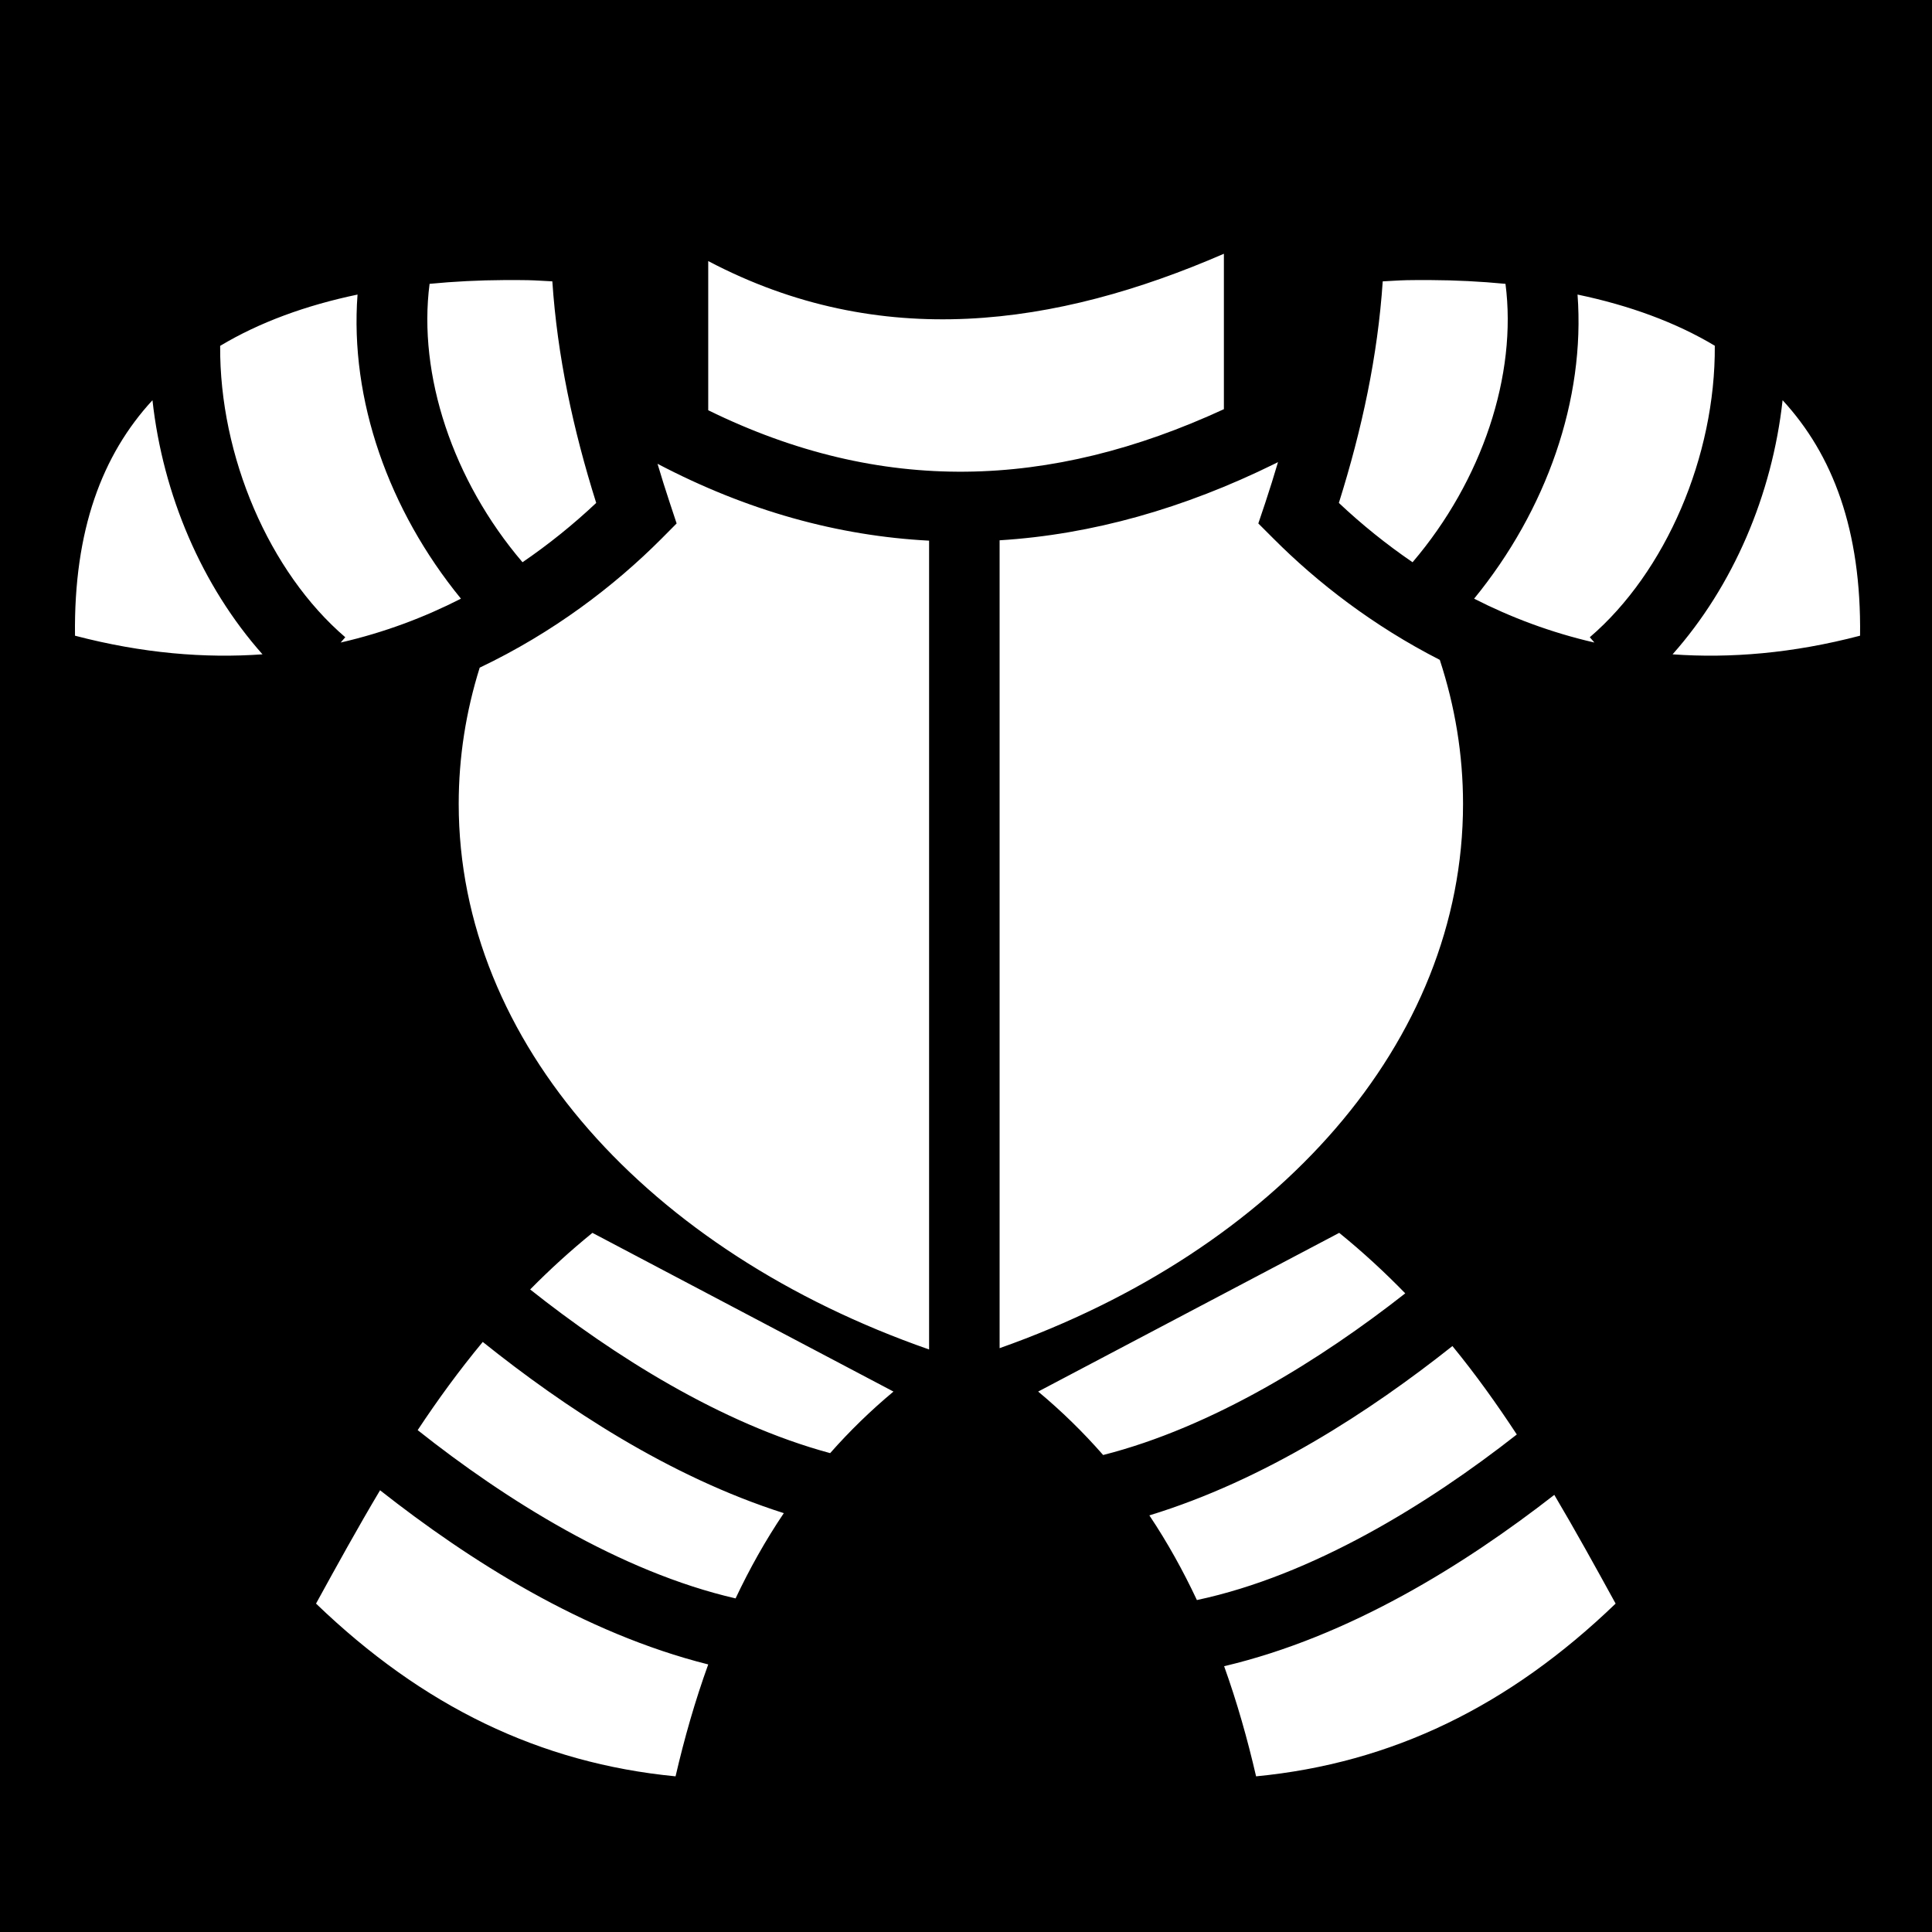
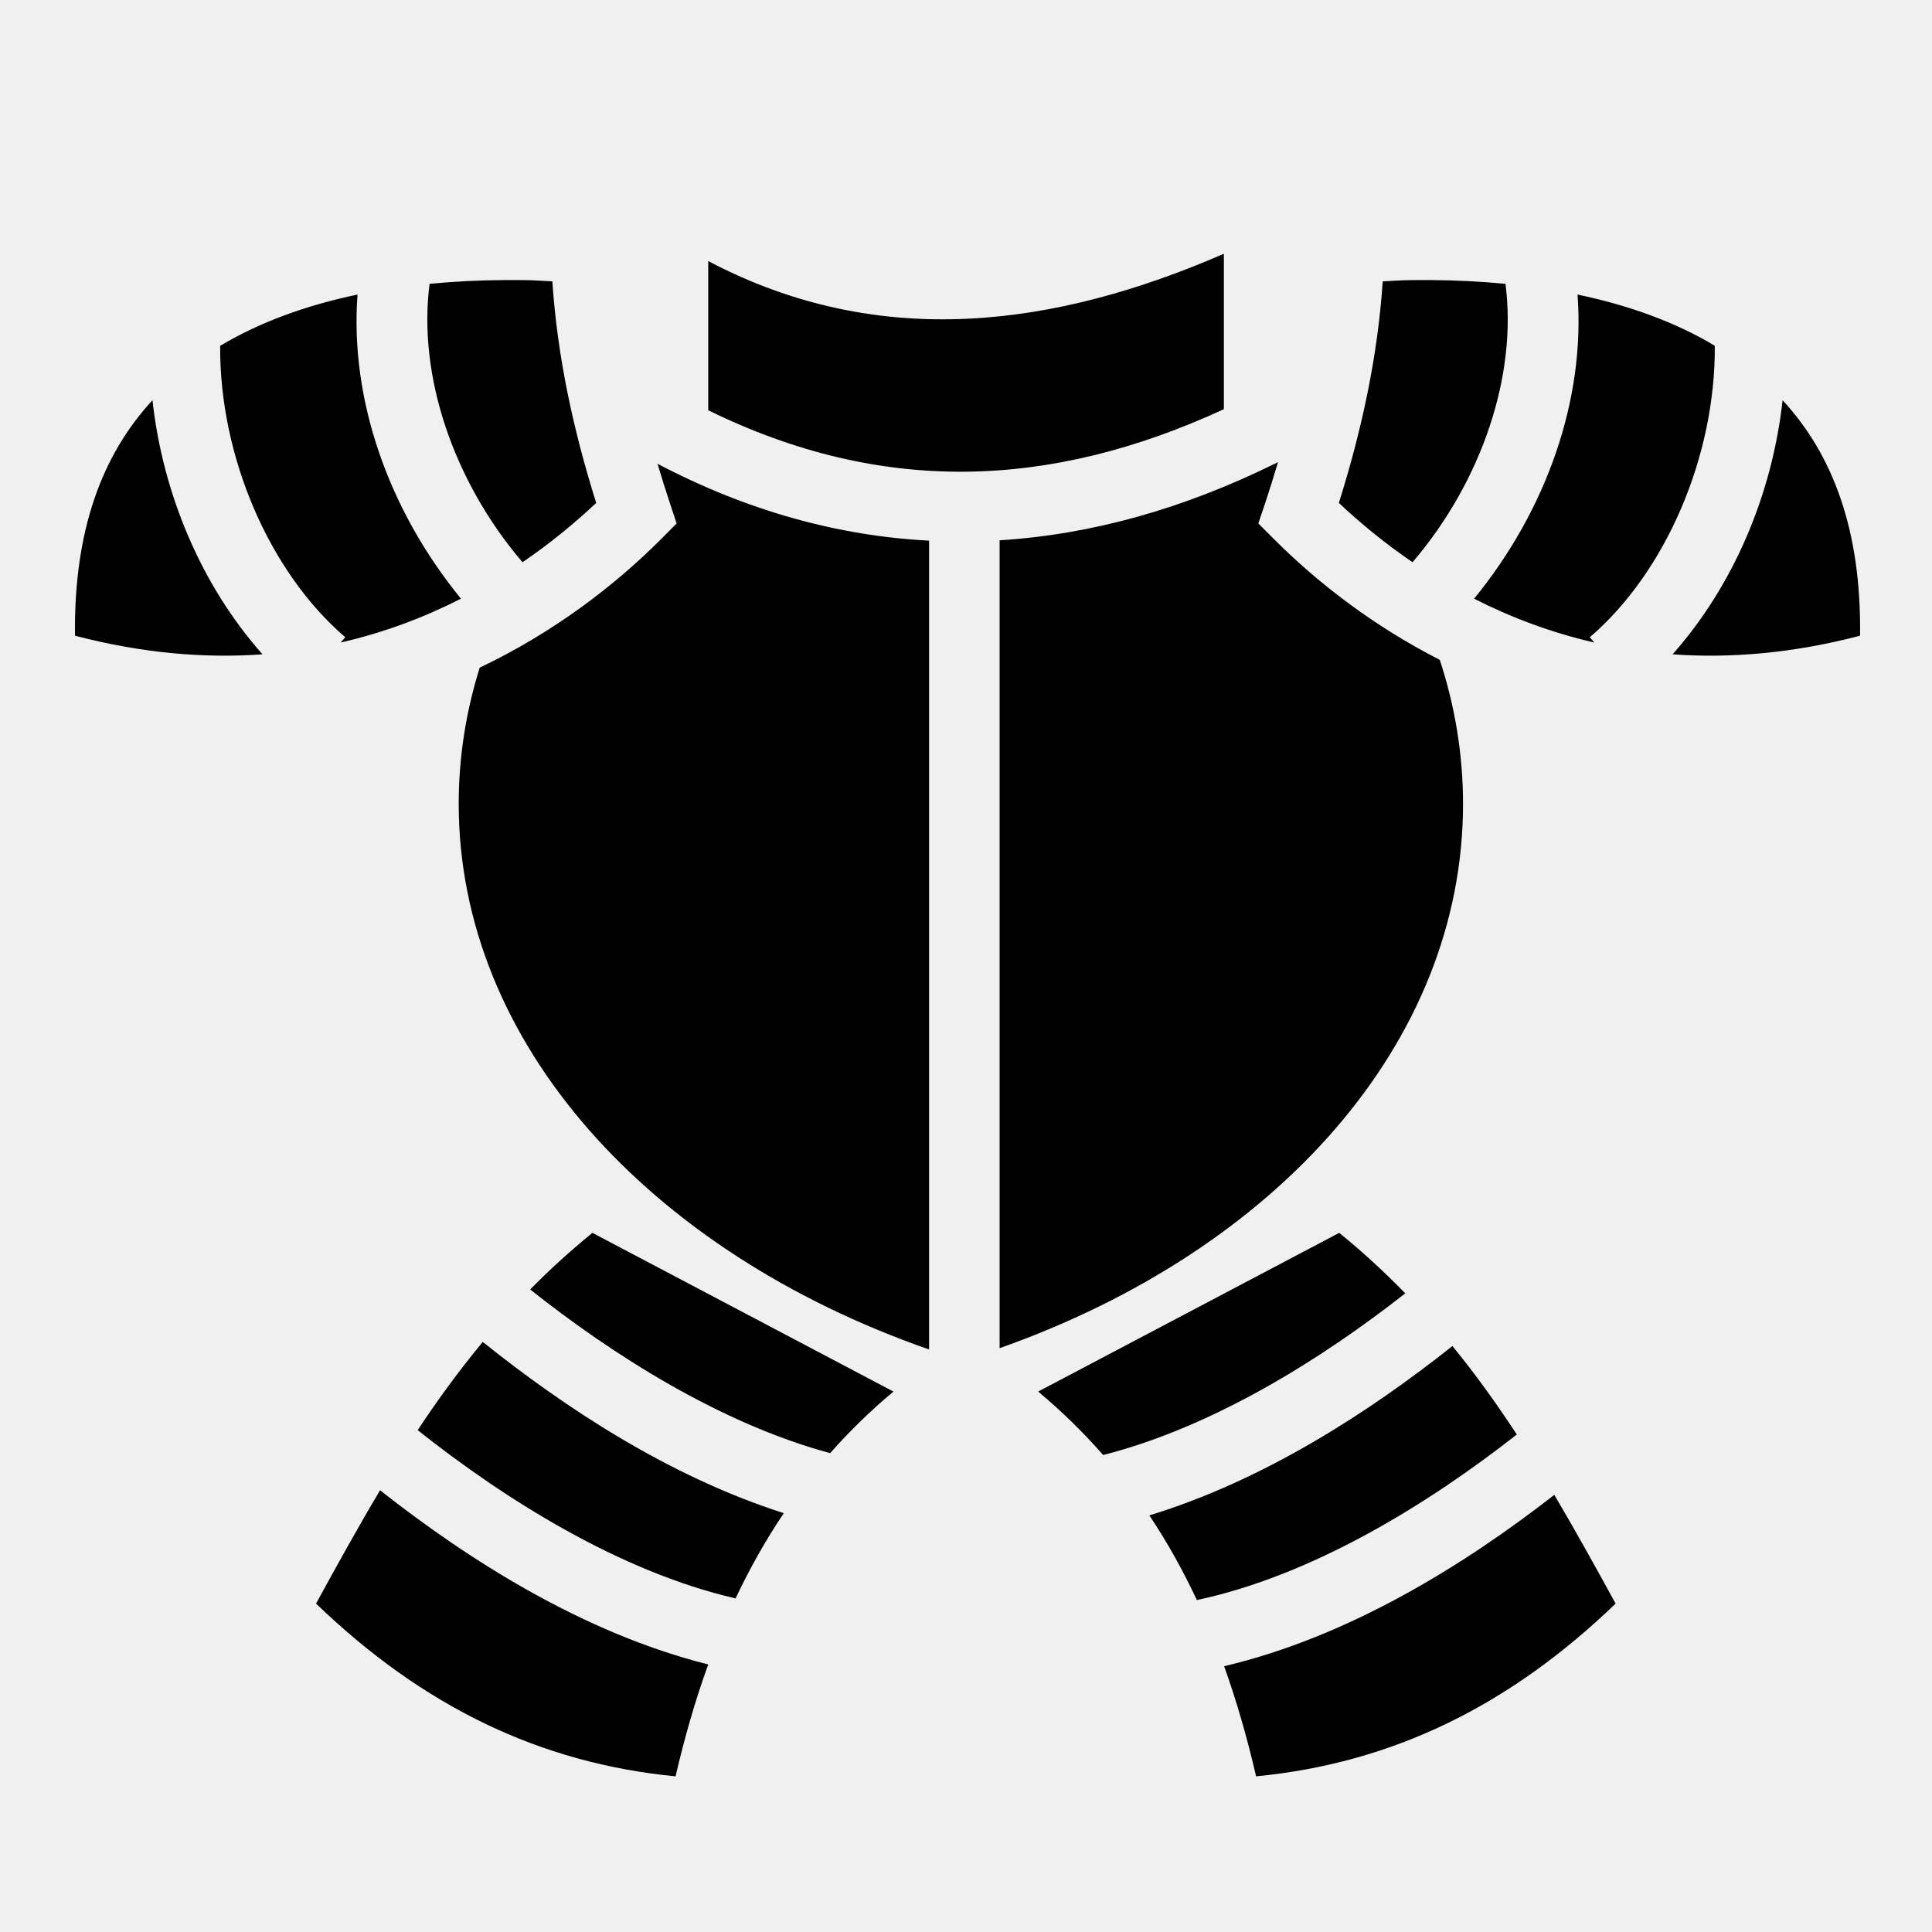
<svg xmlns="http://www.w3.org/2000/svg" viewBox="0 0 512 512">
-   <path d="M0 0h512v512H0z" />
-   <path fill="#fff" d="M324.344 67.25c-44.475 19.314-91.03 25.953-136.656 1.938v39.53c45.86 22.493 90.487 21.026 136.656-.28V67.25zM133.72 74.22c-6.81.035-13.448.378-19.876 1-3.125 24.06 6.117 52.095 24.625 73.78a161.149 161.149 0 0 0 19.53-15.72c-6.15-19.57-10.293-38.917-11.625-58.718-2.14-.095-4.324-.27-6.438-.312-2.082-.04-4.165-.042-6.218-.03zm245.343 0a248.71 248.71 0 0 0-6.22.03c-2.107.042-4.27.218-6.406.313-1.33 19.8-5.475 39.148-11.625 58.718a161.096 161.096 0 0 0 19.532 15.72c18.507-21.685 27.75-49.72 24.625-73.78a218.153 218.153 0 0 0-19.908-1zM94.75 78.062c-13.698 2.862-26.024 7.367-36.406 13.593-.193 29.268 13.016 59.952 33.156 77.22l-1.22 1.405c11.587-2.66 22.214-6.694 31.876-11.624-19.18-23.47-29.492-52.762-27.406-80.594zm323.313 0c2.086 27.83-8.227 57.123-27.407 80.593 9.663 4.93 20.29 8.964 31.875 11.625l-1.217-1.405c20.146-17.273 33.33-47.973 33.125-77.25-10.376-6.215-22.686-10.704-36.375-13.563zm-377.657 28c-13.318 14.436-20.88 34.407-20.53 62.406 17.887 4.688 34.462 6.026 49.686 4.936-16.07-18.11-26.396-42.29-29.156-67.344zm432 0c-2.76 25.052-13.084 49.234-29.156 67.343 15.225 1.09 31.8-.248 49.688-4.937.35-28-7.214-47.97-20.532-62.407zm-133.72 16.406-.873.436c-24.024 11.837-48.424 18.767-72.907 20.28v214.095c73.59-26.01 122.813-81.045 122.813-144.25 0-13.11-2.14-25.886-6.158-38.155-17.663-9.017-32.466-20.5-44-32.063l-4.093-4.093 1.842-5.47a339.67 339.67 0 0 0 3.375-10.78zm-164.436.436a337.63 337.63 0 0 0 3.25 10.344l1.813 5.47-4.063 4.093c-12.424 12.456-28.62 24.84-48.125 34.125-3.644 11.637-5.563 23.723-5.563 36.093 0 63.404 50.45 118.71 124.657 144.595V143.28c-24.095-1.254-48.185-7.88-71.97-20.374zM157 326.72a201.813 201.813 0 0 0-16.5 15c22.033 17.485 50.57 35.567 79.5 43.374a153.147 153.147 0 0 1 16.78-16.313L157 326.72zm197.906 0-79.78 42.06a153.429 153.429 0 0 1 17.218 16.814c29.006-7.38 57.734-25.302 80.062-42.844-5.387-5.534-11.177-10.898-17.5-16.03zm-226.97 28.905c-6.25 7.537-11.945 15.36-17.25 23.375 23.228 18.444 53.698 37.554 84.25 44.594 3.68-7.79 7.9-15.355 12.783-22.594-30.46-9.71-58.2-28.08-79.782-45.375zm256.97 1.094c-21.83 17.33-49.757 35.53-80.312 44.874 4.804 7.193 8.967 14.706 12.594 22.437 30.588-6.498 61.223-25.386 84.78-43.874-5.26-8.024-10.874-15.883-17.062-23.437zM100.72 394.936c-5.853 9.823-11.394 19.87-16.97 30.032 28.236 27.185 59.256 42.295 95.28 45.78 2.33-10.074 5.165-19.994 8.657-29.656-33.072-8.298-63.446-27.63-86.968-46.156zm311.186 1.22c-23.8 18.54-54.345 37.583-87.5 45.406 3.415 9.513 6.18 19.277 8.47 29.187 36.024-3.485 67.044-18.595 95.28-45.78-5.346-9.746-10.664-19.378-16.25-28.814z" />
+   <path fill="currentColor" d="M324.344 67.25c-44.475 19.314-91.03 25.953-136.656 1.938v39.53c45.86 22.493 90.487 21.026 136.656-.28V67.25zM133.72 74.22c-6.81.035-13.448.378-19.876 1-3.125 24.06 6.117 52.095 24.625 73.78 7.23-4.935 13.748-10.28 19.53-15.72-6.15-19.57-10.293-38.917-11.625-58.718-2.14-.095-4.324-.27-6.438-.312-2.082-.04-4.165-.042-6.218-.03zm245.343 0c-2.054-.012-4.136-.01-6.22.03-2.107.042-4.27.218-6.406.313-1.33 19.8-5.475 39.148-11.625 58.718 5.783 5.44 12.3 10.785 19.532 15.72 18.507-21.685 27.75-49.72 24.625-73.78-6.442-.624-13.086-.965-19.908-1zM94.75 78.062c-13.698 2.862-26.024 7.367-36.406 13.593-.193 29.268 13.016 59.952 33.156 77.22l-1.22 1.405c11.587-2.66 22.214-6.694 31.876-11.624-19.18-23.47-29.492-52.762-27.406-80.594zm323.313 0c2.086 27.83-8.227 57.123-27.407 80.593 9.663 4.93 20.29 8.964 31.875 11.625l-1.217-1.405c20.146-17.273 33.33-47.973 33.125-77.25-10.376-6.215-22.686-10.704-36.375-13.563zm-377.657 28c-13.318 14.436-20.88 34.407-20.53 62.406 17.887 4.688 34.462 6.026 49.686 4.936-16.07-18.11-26.396-42.29-29.156-67.344zm432 0c-2.76 25.052-13.084 49.234-29.156 67.343 15.225 1.09 31.8-.248 49.688-4.937.35-28-7.214-47.97-20.532-62.407zm-133.72 16.406l-.873.436c-24.024 11.837-48.424 18.767-72.907 20.28v214.095c73.59-26.01 122.813-81.045 122.813-144.25 0-13.11-2.14-25.886-6.158-38.155-17.663-9.017-32.466-20.5-44-32.063l-4.093-4.093 1.842-5.47c1.205-3.623 2.32-7.217 3.375-10.78zm-164.436.436c1.018 3.422 2.094 6.87 3.25 10.344l1.813 5.47-4.063 4.093c-12.424 12.456-28.62 24.84-48.125 34.125-3.644 11.637-5.563 23.723-5.563 36.093 0 63.404 50.45 118.71 124.657 144.595V143.28c-24.095-1.254-48.185-7.88-71.97-20.374zM157 326.72c-5.933 4.816-11.396 9.827-16.5 15 22.033 17.485 50.57 35.567 79.5 43.374 5.045-5.72 10.61-11.164 16.78-16.313L157 326.72zm197.906 0l-79.78 42.06c6.348 5.3 12.058 10.913 17.218 16.814 29.006-7.38 57.734-25.302 80.062-42.844-5.387-5.534-11.177-10.898-17.5-16.03zm-226.97 28.905c-6.25 7.537-11.945 15.36-17.25 23.375 23.228 18.444 53.698 37.554 84.25 44.594 3.68-7.79 7.9-15.355 12.783-22.594-30.46-9.71-58.2-28.08-79.782-45.375zm256.97 1.094c-21.83 17.33-49.757 35.53-80.312 44.874 4.804 7.193 8.967 14.706 12.594 22.437 30.588-6.498 61.223-25.386 84.78-43.874-5.26-8.024-10.874-15.883-17.062-23.437zM100.72 394.936c-5.853 9.823-11.394 19.87-16.97 30.032 28.236 27.185 59.256 42.295 95.28 45.78 2.33-10.074 5.165-19.994 8.657-29.656-33.072-8.298-63.446-27.63-86.968-46.156zm311.186 1.22c-23.8 18.54-54.345 37.583-87.5 45.406 3.415 9.513 6.18 19.277 8.47 29.187 36.024-3.485 67.044-18.595 95.28-45.78-5.346-9.746-10.664-19.378-16.25-28.814z" />
</svg>
